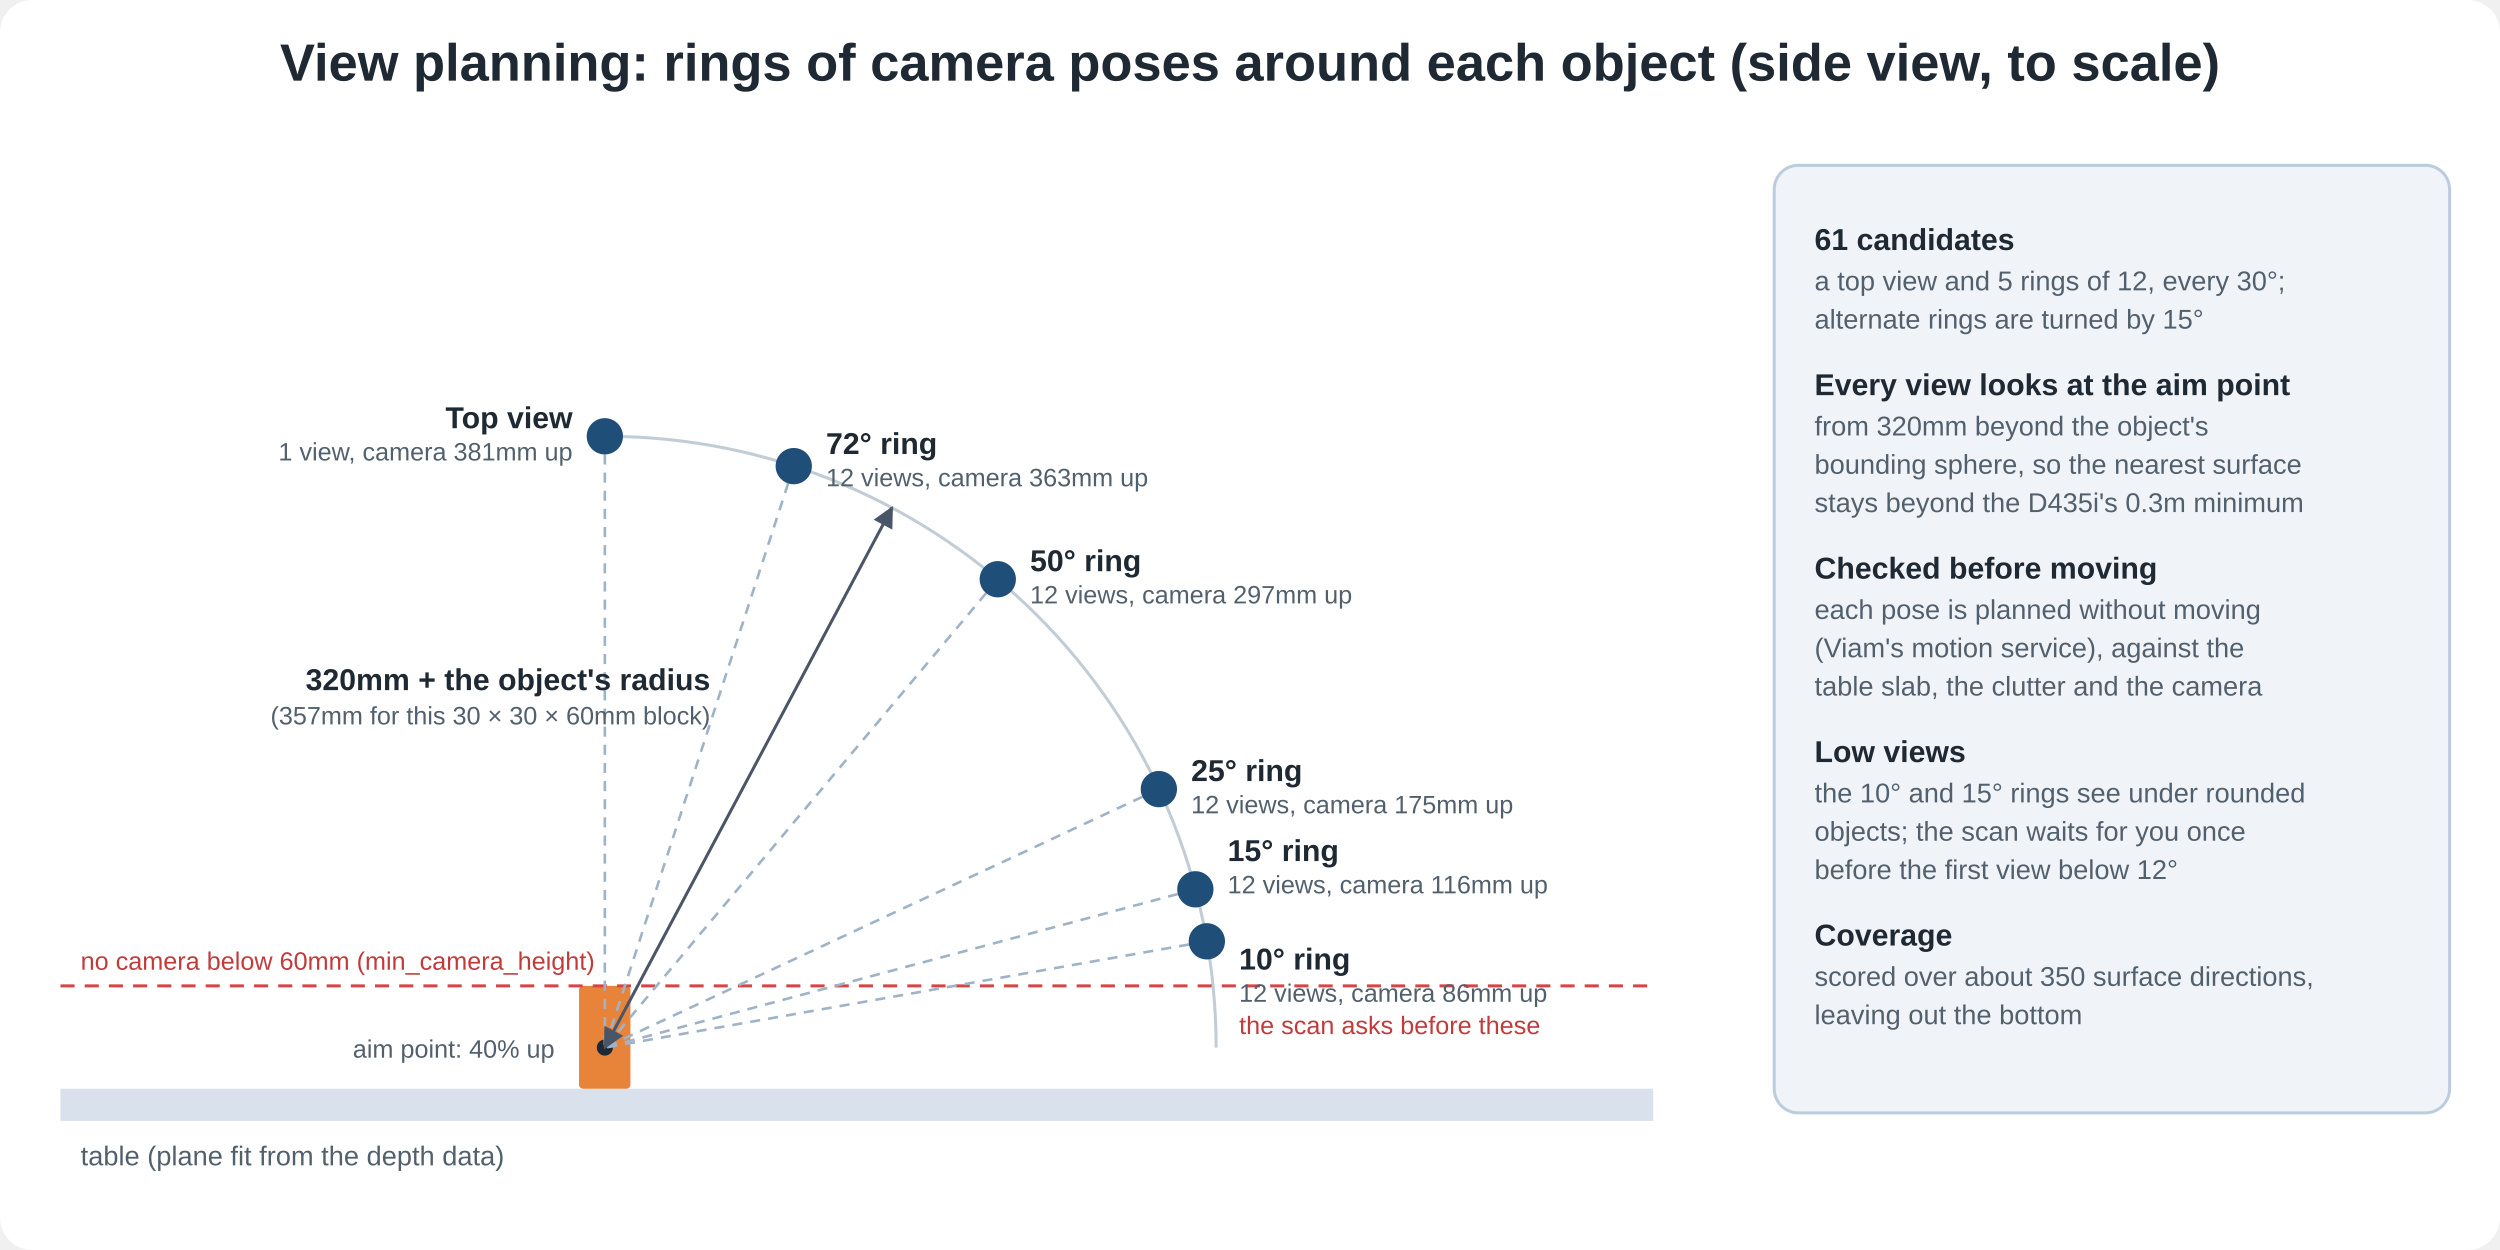
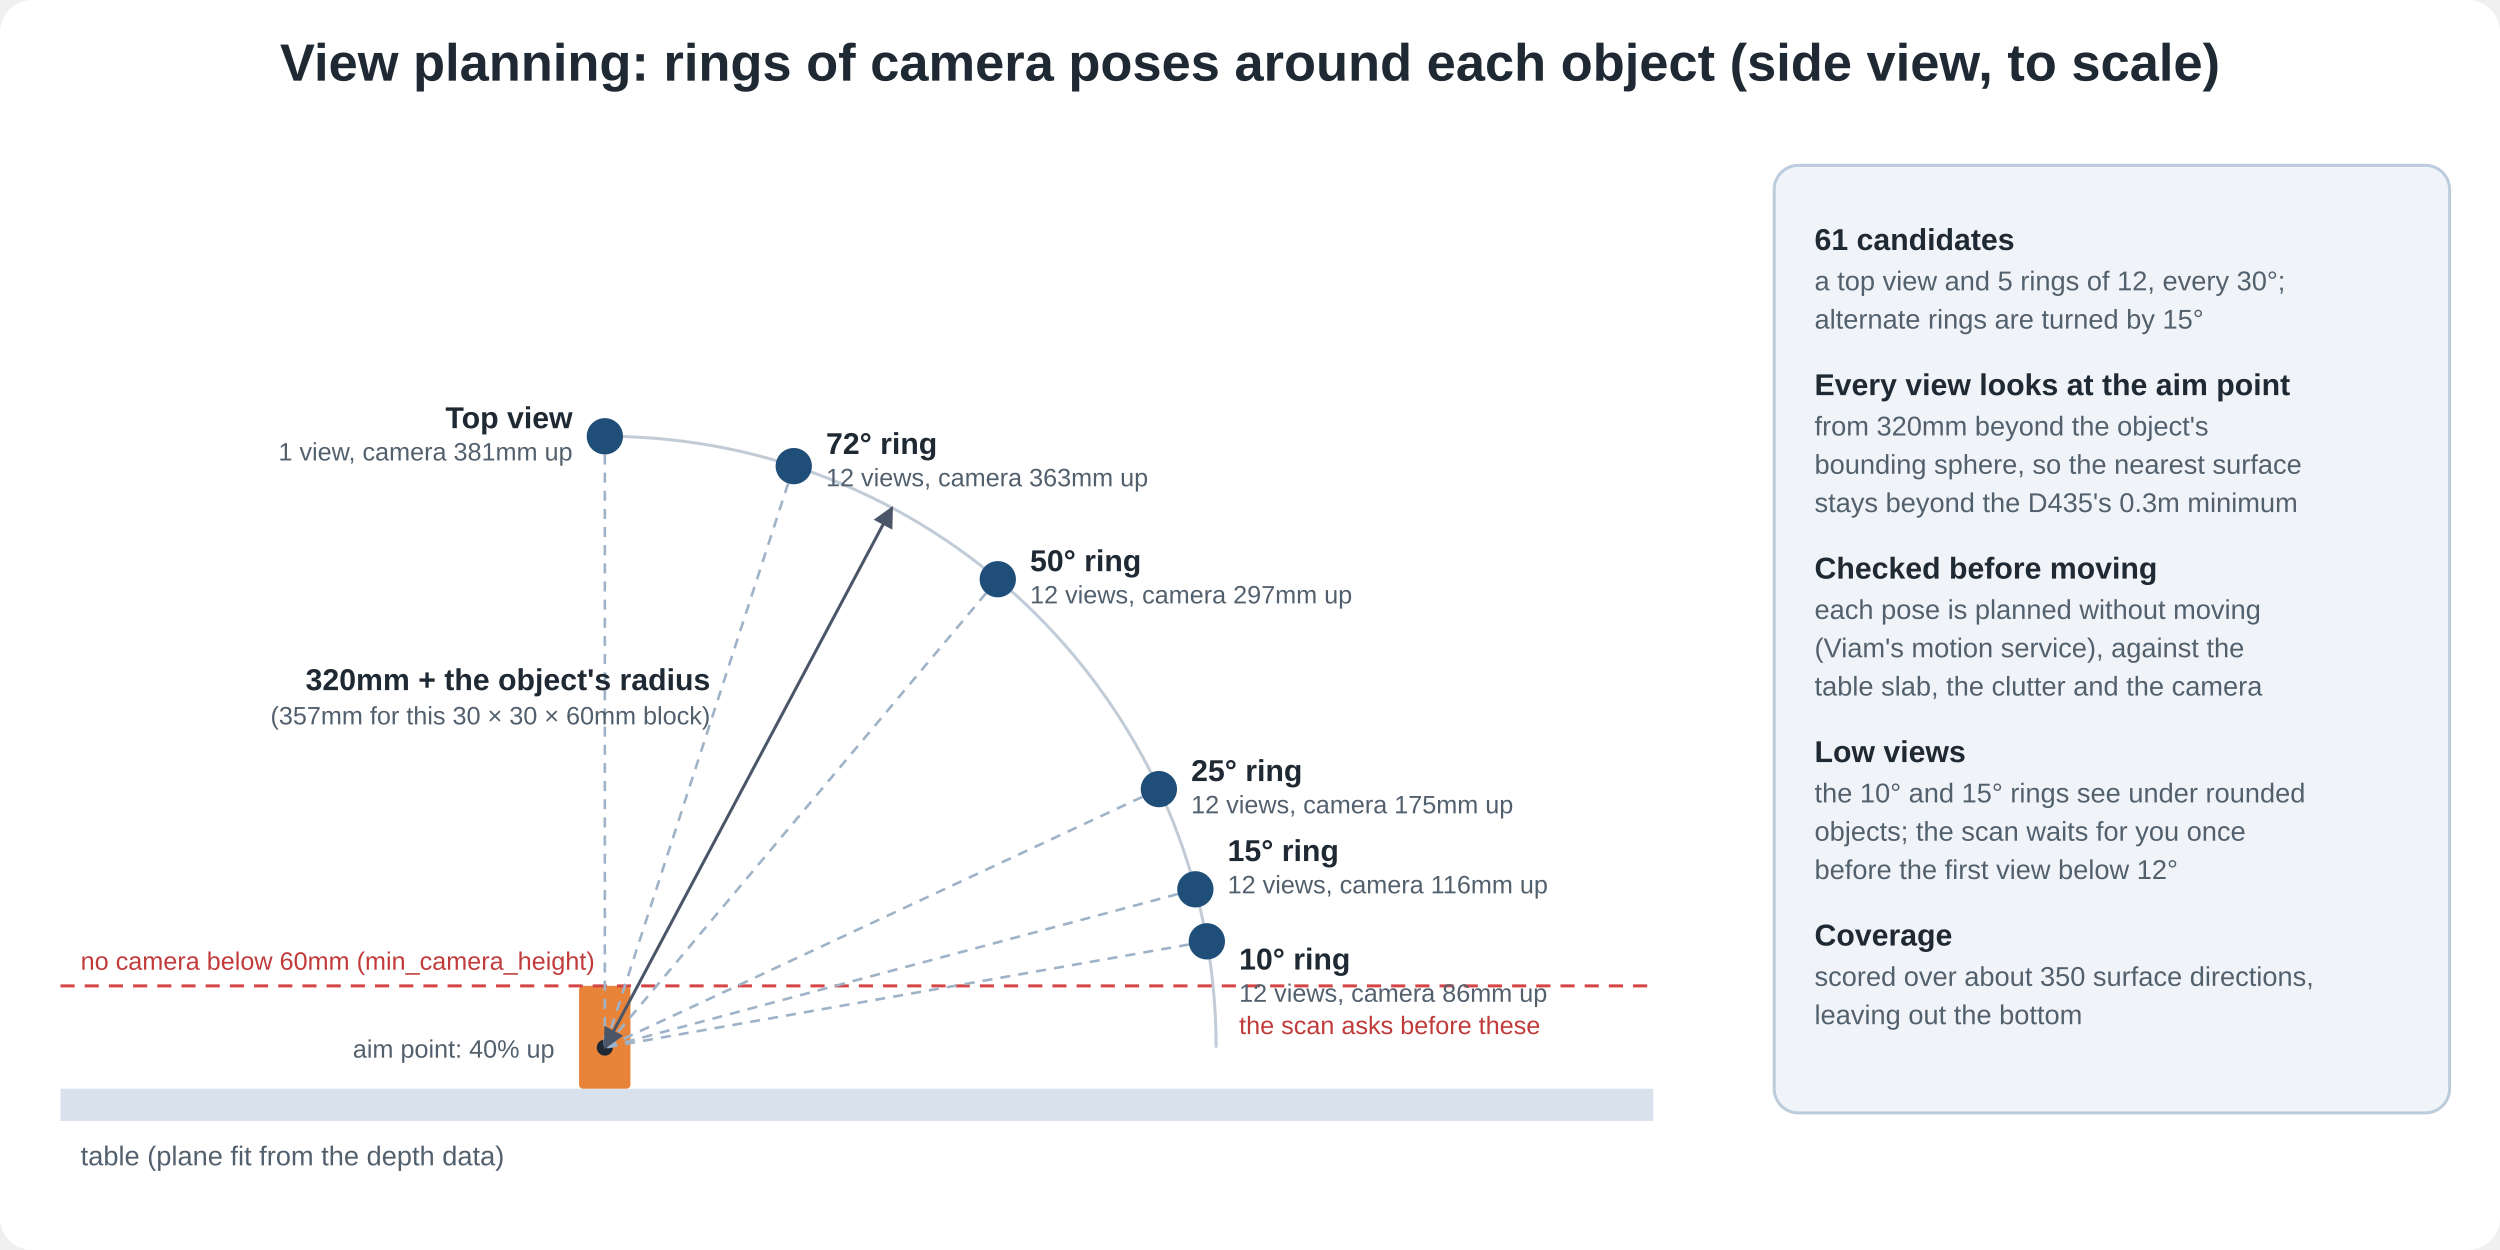
<svg xmlns="http://www.w3.org/2000/svg" width="1240" height="620" viewBox="0 0 1240 620" font-family="Liberation Sans, Arial, Helvetica, sans-serif">
  <defs>
    <marker id="arrow" viewBox="0 0 10 10" refX="9" refY="5" markerWidth="7" markerHeight="7" orient="auto-start-reverse">
      <path d="M0,0 L10,5 L0,10 z" fill="#4A5568" />
    </marker>
    <style>
      .title { font-size: 26px; font-weight: 700; fill: #1F2933; }
      .bold { font-size: 15px; font-weight: 700; fill: #1F2933; }
      .desc { font-size: 13.5px; fill: #52606D; }
      .small { font-size: 12.5px; fill: #52606D; }
      .warn { font-size: 12.5px; fill: #C23B3B; }
      .ray { stroke: #9FB3C8; stroke-width: 1.3; stroke-dasharray: 5 4; fill: none; }
      .arc { stroke: #C1CCD7; stroke-width: 1.5; fill: none; }
      .floor { stroke: #D64545; stroke-width: 1.5; stroke-dasharray: 7 5; fill: none; }
      .dim { stroke: #4A5568; stroke-width: 1.5; fill: none; marker-start: url(#arrow); marker-end: url(#arrow); }
    </style>
  </defs>
  <rect x="0" y="0" width="1240" height="620" rx="16" fill="#FFFFFF" />
  <text x="620" y="40" text-anchor="middle" class="title">View planning: rings of camera poses around each object (side view, to scale)</text>
  <rect x="30" y="540" width="790" height="16" fill="#D9E2EC" />
  <text x="40" y="578" class="desc">table (plane fit from the depth data)</text>
  <rect x="287.2" y="489.0" width="25.5" height="51.0" fill="#E8833A" rx="2" />
  <circle cx="300.0" cy="519.6" r="4" fill="#1F2933" />
  <text x="175" y="524.6" class="small">aim point: 40% up</text>
  <path d="M300.0,216.4 A303.2,303.2 0 0 1 603.2,519.6" class="arc" />
  <line x1="30" y1="489.0" x2="820" y2="489.0" class="floor" />
  <text x="40" y="481.0" class="warn">no camera below 60mm (min_camera_height)</text>
  <line x1="300.0" y1="216.4" x2="300.0" y2="519.6" class="ray" />
  <circle cx="300.0" cy="216.4" r="9" fill="#1F4E79" />
  <text x="284.0" y="212.4" text-anchor="end" class="bold">Top view</text>
  <text x="284.0" y="228.4" text-anchor="end" class="small">1 view, camera 381mm up</text>
  <line x1="393.7" y1="231.2" x2="300.0" y2="519.6" class="ray" />
  <circle cx="393.7" cy="231.2" r="9" fill="#1F4E79" />
  <text x="409.7" y="225.2" text-anchor="start" class="bold">72° ring</text>
  <text x="409.7" y="241.2" text-anchor="start" class="small">12 views, camera 363mm up</text>
  <line x1="494.9" y1="287.3" x2="300.0" y2="519.6" class="ray" />
  <circle cx="494.9" cy="287.3" r="9" fill="#1F4E79" />
  <text x="510.9" y="283.3" text-anchor="start" class="bold">50° ring</text>
  <text x="510.9" y="299.3" text-anchor="start" class="small">12 views, camera 297mm up</text>
  <line x1="574.8" y1="391.4" x2="300.0" y2="519.6" class="ray" />
  <circle cx="574.8" cy="391.4" r="9" fill="#1F4E79" />
  <text x="590.8" y="387.4" text-anchor="start" class="bold">25° ring</text>
  <text x="590.8" y="403.4" text-anchor="start" class="small">12 views, camera 175mm up</text>
  <line x1="592.9" y1="441.1" x2="300.0" y2="519.6" class="ray" />
  <circle cx="592.9" cy="441.1" r="9" fill="#1F4E79" />
  <text x="608.9" y="427.1" text-anchor="start" class="bold">15° ring</text>
  <text x="608.9" y="443.1" text-anchor="start" class="small">12 views, camera 116mm up</text>
  <line x1="598.6" y1="466.9" x2="300.0" y2="519.6" class="ray" />
  <circle cx="598.6" cy="466.9" r="9" fill="#1F4E79" />
  <text x="614.6" y="480.9" text-anchor="start" class="bold">10° ring</text>
  <text x="614.6" y="496.9" text-anchor="start" class="small">12 views, camera 86mm up</text>
  <text x="614.6" y="512.9" class="warn">the scan asks before these</text>
  <line x1="300.0" y1="519.6" x2="442.4" y2="251.9" class="dim" />
  <text x="352.3" y="342.3" text-anchor="end" class="bold">320mm + the object's radius</text>
  <text x="352.3" y="359.3" text-anchor="end" class="small">(357mm for this 30 × 30 × 60mm block)</text>
  <rect x="880" y="82" width="335" height="470" rx="12" fill="#F0F4F8" stroke="#BCCCDC" stroke-width="1.5" />
  <text x="900" y="124" class="bold">61 candidates</text>
  <text x="900" y="144" class="desc">a top view and 5 rings of 12, every 30°;</text>
  <text x="900" y="163" class="desc">alternate rings are turned by 15°</text>
  <text x="900" y="196" class="bold">Every view looks at the aim point</text>
  <text x="900" y="216" class="desc">from 320mm beyond the object's</text>
  <text x="900" y="235" class="desc">bounding sphere, so the nearest surface</text>
-   <text x="900" y="254" class="desc">stays beyond the D435i's 0.3m minimum</text>
+   <text x="900" y="254" class="desc">stays beyond the D435's 0.3m minimum</text>
  <text x="900" y="287" class="bold">Checked before moving</text>
  <text x="900" y="307" class="desc">each pose is planned without moving</text>
  <text x="900" y="326" class="desc">(Viam's motion service), against the</text>
  <text x="900" y="345" class="desc">table slab, the clutter and the camera</text>
  <text x="900" y="378" class="bold">Low views</text>
  <text x="900" y="398" class="desc">the 10° and 15° rings see under rounded</text>
  <text x="900" y="417" class="desc">objects; the scan waits for you once</text>
  <text x="900" y="436" class="desc">before the first view below 12°</text>
  <text x="900" y="469" class="bold">Coverage</text>
  <text x="900" y="489" class="desc">scored over about 350 surface directions,</text>
  <text x="900" y="508" class="desc">leaving out the bottom</text>
</svg>
